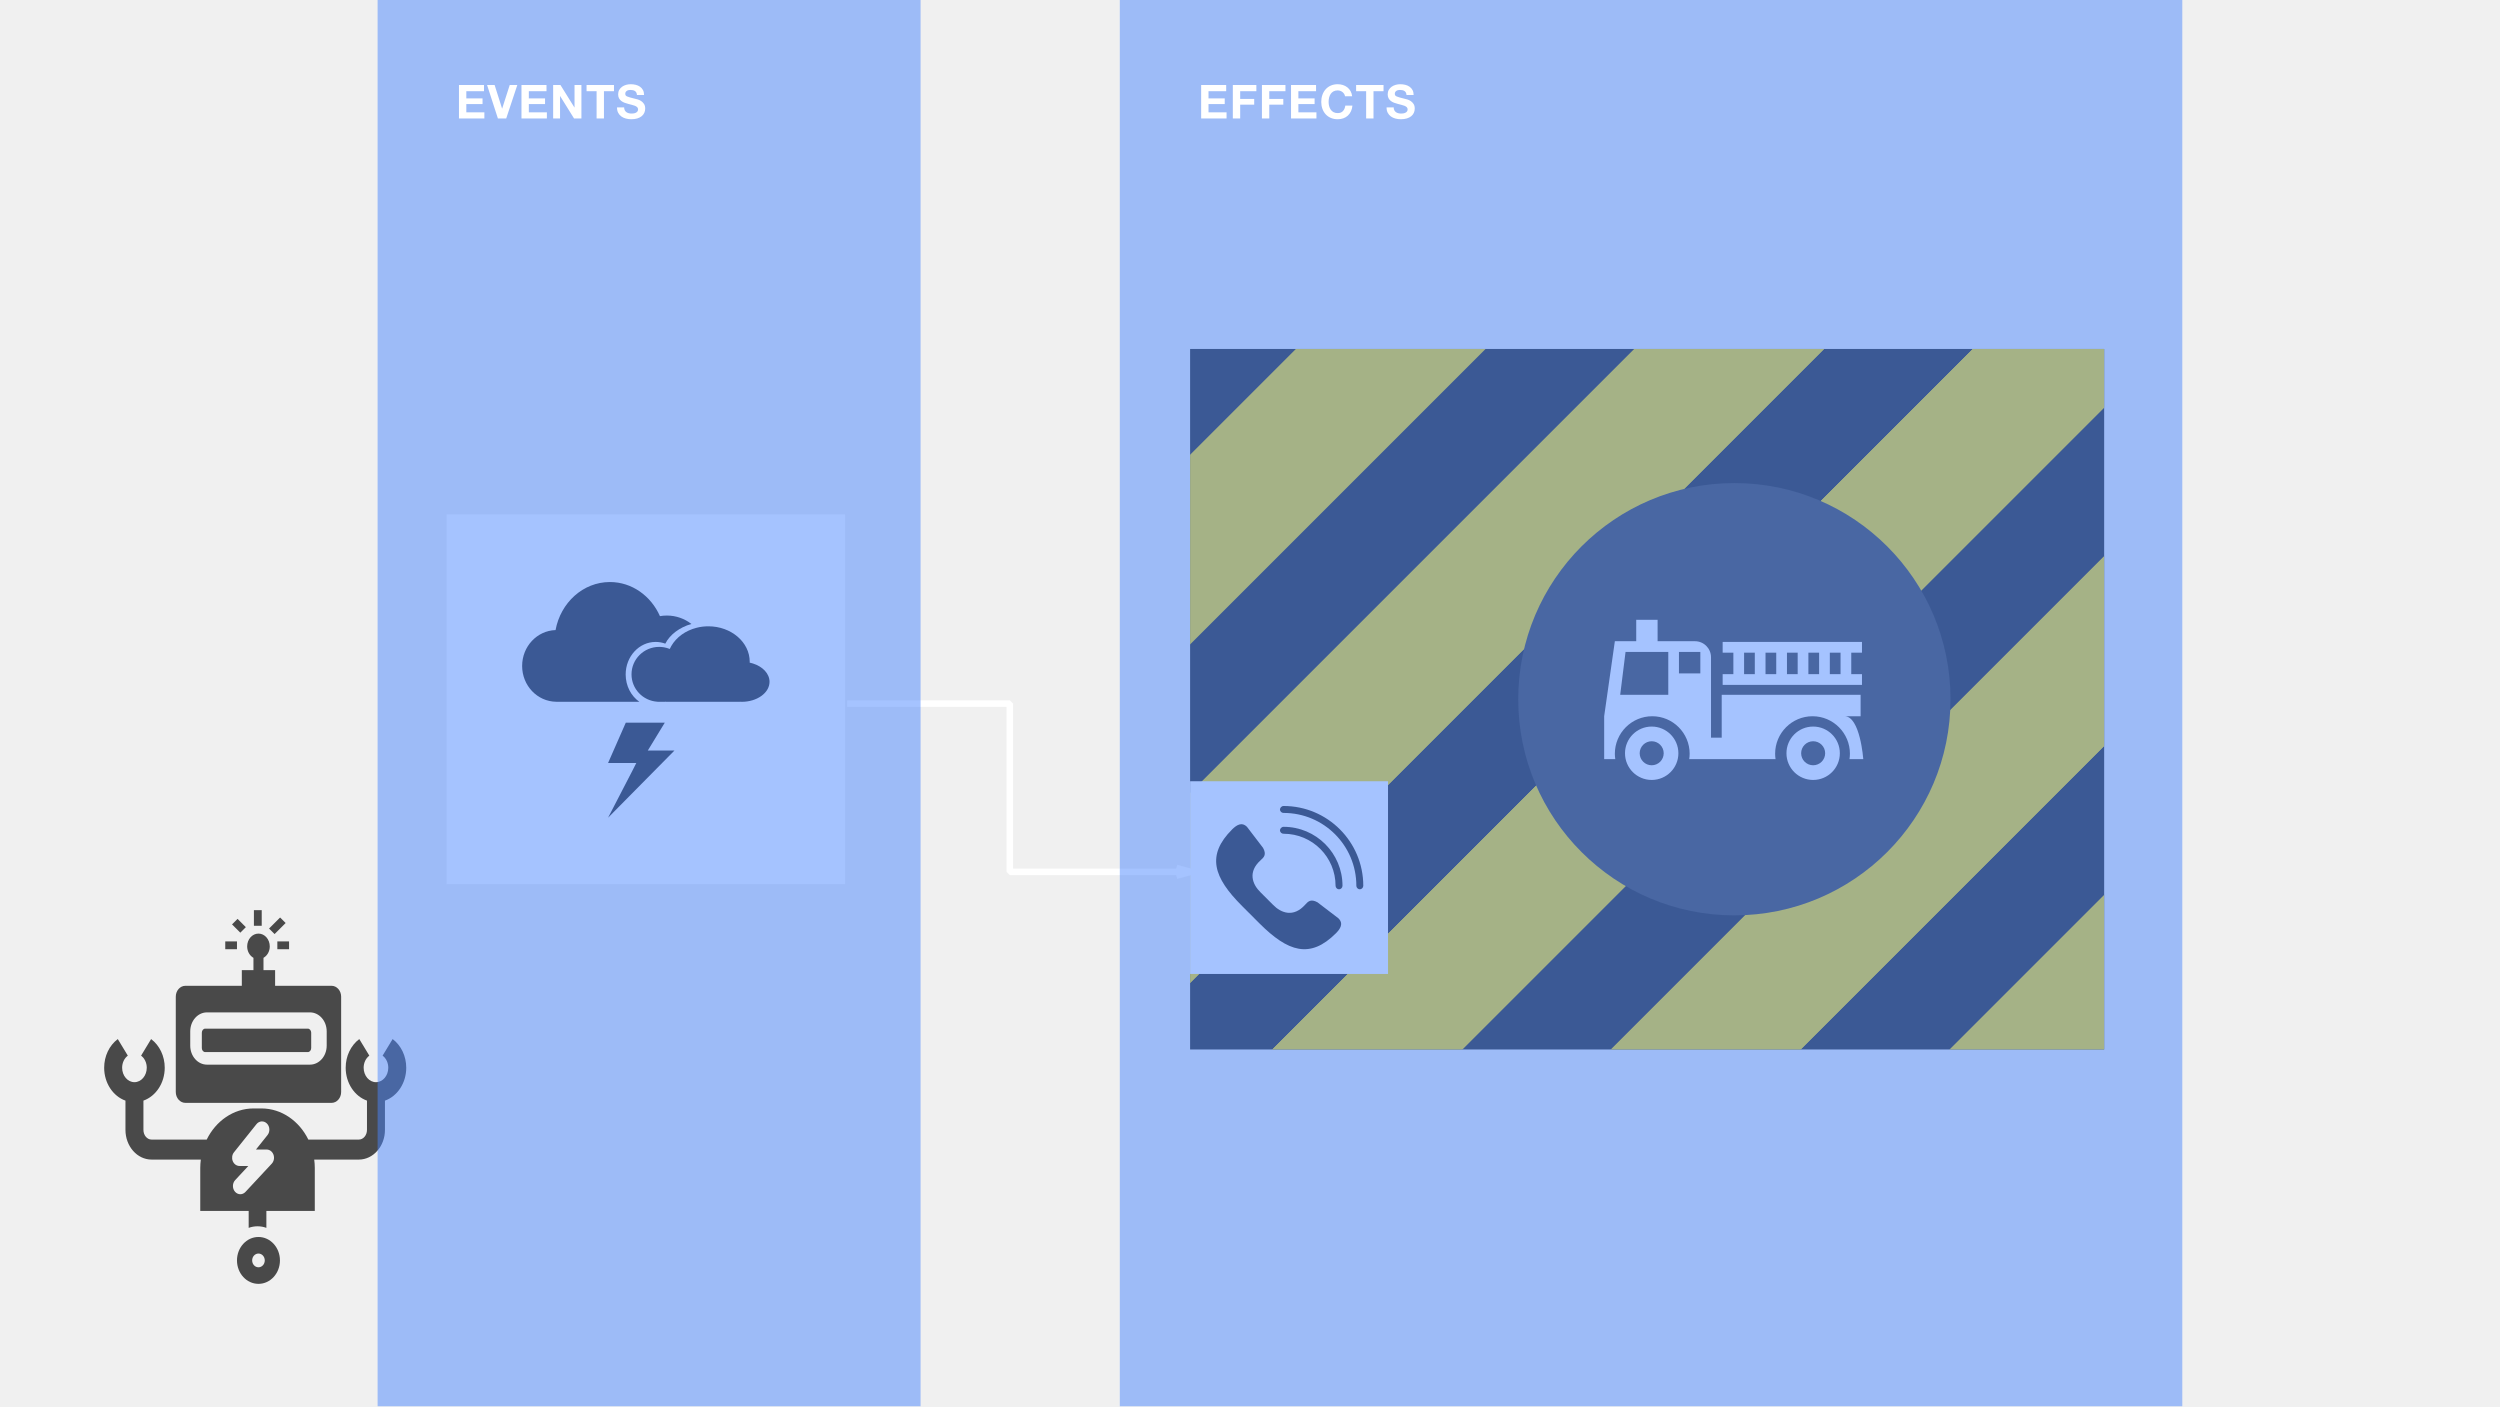
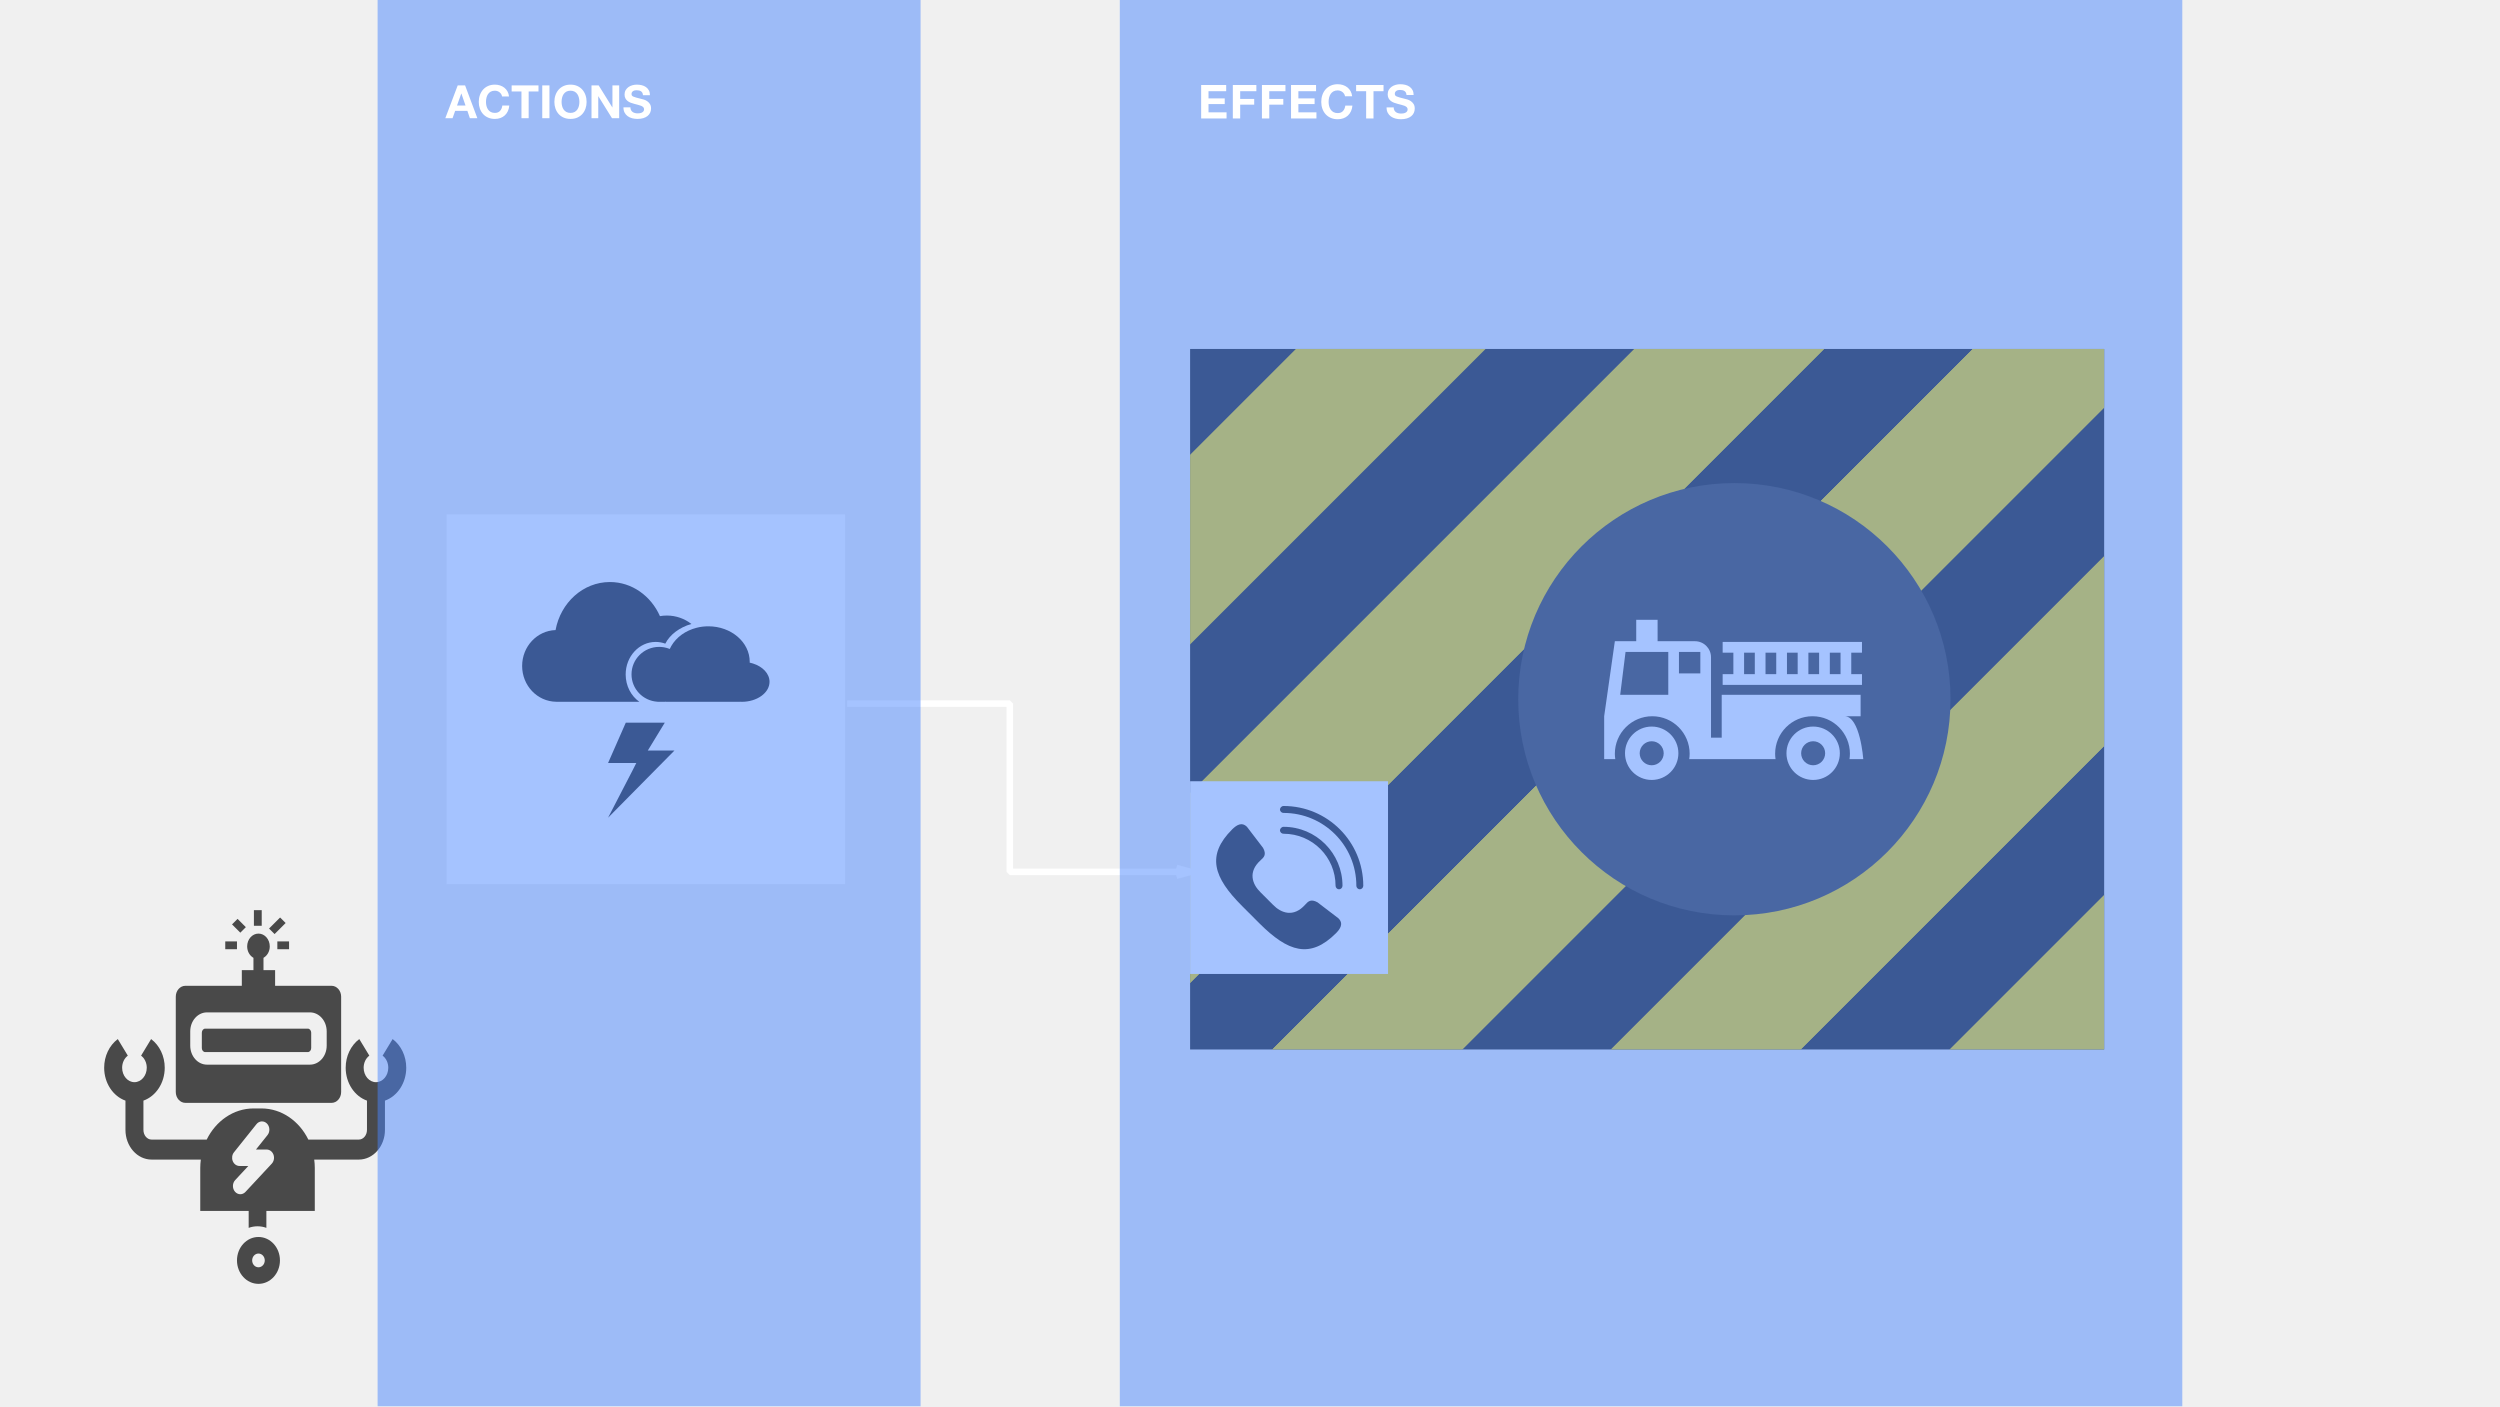
<svg xmlns="http://www.w3.org/2000/svg" xmlns:xlink="http://www.w3.org/1999/xlink" width="1920px" height="1080px" viewBox="0 0 1920 1080" version="1.1">
  <defs>
    <rect id="path-1" x="0" y="0" width="702" height="538" />
  </defs>
  <g id="Actual-Slides" stroke="none" stroke-width="1" fill="none" fill-rule="evenodd">
    <g id="blueprintOverOriginalApproach">
      <g id="Action" transform="translate(343, 395)">
        <rect id="Rectangle" fill="#FFFFFF" x="0" y="0" width="306" height="284" />
        <g id="Group" transform="translate(58, 52)" fill-rule="nonzero" fill="#2E2E2E">
          <path d="M130,32.197 C120.8,34.856 113.494,40.373 109.952,47.318 C107.617,46.46 105.135,45.999 102.538,45.999 C89.815,45.999 79.517,57.185 79.517,70.987 C79.517,79.8 83.698,87.536 90.037,92 L26.784,92 C26.564,92 26.344,91.954 26.124,91.954 C11.643,91.756 0,79.539 0,64.46 C0,49.493 11.4,37.362 25.662,36.9 C29.557,15.846 46.79,0 67.412,0 C84.359,0 98.994,10.703 105.839,26.197 C107.576,25.868 109.36,25.736 111.187,25.736 C118.225,25.736 124.742,28.129 130,32.197 Z" id="Shape" />
          <path d="M190,76.615 C190,85.093 180.442,92 168.627,92 C168.209,92 167.811,92 167.413,91.934 C167.214,92 166.966,92 166.725,92 L111.413,92 C110.994,92 110.57,92 110.152,91.934 C109.733,91.956 109.286,92 108.824,92 L104.731,92 C104.353,92 104.001,91.954 103.647,91.911 C92.629,91.092 84,81.994 84,70.881 C84,59.259 93.514,49.806 105.24,49.806 C106.479,49.806 107.696,49.917 108.868,50.116 C110.441,50.382 111.946,50.824 113.384,51.4 C113.711,50.647 114.114,49.895 114.534,49.164 C118.406,42.412 125.484,37.254 134.071,35.107 C136.9,34.376 139.909,34 143.007,34 C160.552,34 174.78,46.176 174.78,61.229 C174.78,61.45 174.78,61.672 174.754,61.893 C175.575,62.07 176.391,62.269 177.17,62.535 C184.71,64.882 190,70.325 190,76.615 Z" id="Shape" />
          <polygon id="Shape" points="84.889 144.5 87.684 138.97 66 138.97 79.613 108 109.564 108 96.525 129.391 117 129.391 66 181" />
        </g>
      </g>
      <g id="Effect" transform="translate(914, 268)">
        <g id="Lines">
          <mask id="mask-2" fill="white">
            <use xlink:href="#path-1" />
          </mask>
          <use id="Mask" fill="#2E2E2E" xlink:href="#path-1" />
          <g id="Group-2" mask="url(#mask-2)" fill="#FFDE10">
            <g transform="translate(-516, -83)">
              <rect id="Rectangle-3" transform="translate(846.5344, 426.5344) rotate(-45) translate(-846.5344, -426.5344) " x="365.534" y="375.034" width="962" height="103" />
              <rect id="Rectangle-3-Copy" transform="translate(636.5344, 376.5344) rotate(-45) translate(-636.5344, -376.5344) " x="155.534" y="325.034" width="962" height="103" />
              <rect id="Rectangle-3-Copy-2" transform="translate(376.5344, 376.5344) rotate(-45) translate(-376.5344, -376.5344) " x="-104.466" y="325.034" width="962" height="103" />
              <rect id="Rectangle-3" transform="translate(1106.534, 426.5344) rotate(-45) translate(-1106.534, -426.5344) " x="625.534" y="375.034" width="962" height="103" />
              <rect id="Rectangle-3-Copy" transform="translate(896.5344, 376.5344) rotate(-45) translate(-896.5344, -376.5344) " x="415.534" y="325.034" width="962" height="103" />
              <rect id="Rectangle-3-Copy-2" transform="translate(636.5344, 376.5344) rotate(-45) translate(-636.5344, -376.5344) " x="155.534" y="325.034" width="962" height="103" />
              <rect id="Rectangle-3" transform="translate(1366.534, 426.5344) rotate(-45) translate(-1366.534, -426.5344) " x="885.534" y="375.034" width="962" height="103" />
              <rect id="Rectangle-3-Copy-3" transform="translate(1616.534, 426.5344) rotate(-45) translate(-1616.534, -426.5344) " x="1135.534" y="375.034" width="962" height="103" />
              <rect id="Rectangle-3-Copy" transform="translate(1156.534, 376.5344) rotate(-45) translate(-1156.534, -376.5344) " x="675.534" y="325.034" width="962" height="103" />
              <rect id="Rectangle-3-Copy-2" transform="translate(896.5344, 376.5344) rotate(-45) translate(-896.5344, -376.5344) " x="415.534" y="325.034" width="962" height="103" />
            </g>
          </g>
        </g>
        <g id="Fire-Deparment" transform="translate(252, 103)">
          <circle id="Oval-Copy-2" fill="#494949" cx="166" cy="166" r="166" />
          <path d="M264,146.751 L255.77,146.751 L255.77,130.249 L264,130.249 L264,122 L157,122 L157,130.249 L165.232,130.249 L165.232,146.751 L157,146.751 L157,155 L264,155 L264,146.751 Z M181.692,146.751 L173.462,146.751 L173.462,130.249 L181.692,130.249 L181.692,146.751 Z M198.153,146.751 L189.923,146.751 L189.923,130.249 L198.153,130.249 L198.153,146.751 Z M214.615,146.751 L206.385,146.751 L206.385,130.249 L214.615,130.249 L214.615,146.751 Z M231.077,146.751 L222.845,146.751 L222.845,130.249 L231.077,130.249 L231.077,146.751 Z M247.54,146.751 L239.308,146.751 L239.308,130.249 L247.54,130.249 L247.54,146.751 Z" id="Shape" fill="#FFFFFF" fill-rule="nonzero" transform="translate(210.5, 138.5) scale(-1, 1) translate(-210.5, -138.5) " />
          <path d="M226.5,187 C215.176,187 206,196.181 206,207.5 C206,218.824 215.176,228 226.5,228 C237.824,228 247,218.824 247,207.5 C247,196.183 237.824,187 226.5,187 M226.5,216.727 C221.414,216.727 217.273,212.591 217.273,207.502 C217.273,202.418 221.414,198.277 226.5,198.277 C231.586,198.277 235.725,202.418 235.725,207.502 C235.725,212.591 231.586,216.727 226.5,216.727" id="Shape" fill="#FFFFFF" fill-rule="nonzero" transform="translate(226.5, 207.5) scale(-1, 1) translate(-226.5, -207.5) " />
          <path d="M102.5,187 C91.176,187 82,196.181 82,207.5 C82,218.824 91.176,228 102.5,228 C113.824,228 123,218.824 123,207.5 C123,196.183 113.824,187 102.5,187 M102.5,216.727 C97.414,216.727 93.275,212.591 93.275,207.502 C93.275,202.418 97.414,198.277 102.5,198.277 C107.586,198.277 111.727,202.418 111.727,207.502 C111.727,212.591 107.586,216.727 102.5,216.727" id="Shape" fill="#FFFFFF" fill-rule="nonzero" transform="translate(102.5, 207.5) scale(-1, 1) translate(-102.5, -207.5) " />
          <path d="M256.795,121.46 L240.381,121.46 L240.381,105 L223.968,105 L223.968,121.46 L195.246,121.46 C188.451,121.46 182.939,126.991 182.939,133.806 L182.939,179.074 L182.939,195.536 L174.731,195.536 L174.731,179.074 L174.731,162.614 L68.052,162.614 L68.052,179.074 L80.361,179.074 C68.397,179.076 66,212 66,212 L76.587,212 C76.394,210.649 76.26,209.283 76.26,207.884 C76.26,191.979 89.119,179.076 104.98,179.076 C120.84,179.076 133.7,191.976 133.7,207.884 C133.7,209.283 133.572,210.649 133.379,212 L199.677,212 C199.485,210.649 199.35,209.283 199.35,207.884 C199.35,191.979 212.21,179.076 228.07,179.076 C243.93,179.076 256.792,191.976 256.792,207.884 C256.792,209.283 256.662,210.649 256.47,212 L265,212 L265,179.076 L256.795,121.46 Z M207.558,146.154 L191.144,146.154 L191.144,129.692 L207.558,129.692 L207.558,146.154 Z M215.763,162.616 L215.763,129.692 L223.968,129.692 L240.381,129.692 L248.587,129.692 L252.689,162.616 L215.763,162.616 L215.763,162.616 Z" id="Shape" fill="#FFFFFF" fill-rule="nonzero" transform="translate(165.5, 158.5) scale(-1, 1) translate(-165.5, -158.5) " />
        </g>
      </g>
      <g id="Robot" transform="translate(80, 699)" fill-rule="nonzero" fill="#494949">
        <path d="M221.539,99 L213.834,111.741 C216.564,113.788 218.196,117.258 218.196,121.026 C218.196,127.138 213.956,132.113 208.748,132.113 C203.529,132.113 199.283,127.141 199.283,121.026 C199.283,117.258 200.915,113.788 203.646,111.738 L195.938,99 C189.392,103.905 185.482,112.137 185.482,121.026 C185.482,132.873 192.373,142.928 201.838,146.28 L201.838,168.778 C201.838,172.872 199.024,176.202 195.568,176.202 L156.803,176.202 C149.847,161.988 136.293,152.285 120.798,152.285 L114.759,152.285 C99.266,152.285 85.709,161.988 78.753,176.202 L36.427,176.202 C32.97,176.202 30.157,172.872 30.157,168.778 L30.157,146.28 C39.621,142.928 46.512,132.873 46.512,121.026 C46.512,112.137 42.603,103.905 36.057,99 L28.352,111.741 C31.082,113.785 32.714,117.258 32.714,121.026 C32.714,127.138 28.468,132.113 23.249,132.113 C18.041,132.113 13.801,127.141 13.801,121.026 C13.801,117.258 15.433,113.788 18.164,111.741 L10.458,99 C3.909,103.905 0,112.141 0,121.026 C0,132.877 6.891,142.934 16.355,146.283 L16.355,168.778 C16.355,181.339 25.359,191.558 36.427,191.558 L74.24,191.558 C73.978,193.627 73.799,195.722 73.799,197.867 L73.799,230.986 L110.98,230.986 L110.98,244 C113.124,243.22 115.405,242.786 117.78,242.786 C120.154,242.786 122.435,243.22 124.579,244 L124.579,230.986 L161.76,230.986 L161.76,197.867 C161.76,195.722 161.578,193.627 161.319,191.558 L195.573,191.558 C206.638,191.558 215.645,181.339 215.645,168.778 L215.645,146.283 C225.109,142.934 232,132.88 232,121.026 C231.997,112.141 228.088,103.905 221.539,99 Z M128.711,194.698 L108.509,216.397 C107.407,217.579 105.986,218.169 104.568,218.169 C103.081,218.169 101.598,217.522 100.485,216.239 C98.309,213.729 98.372,209.73 100.627,207.306 L110.718,196.466 L103.938,196.466 C101.703,196.466 99.676,195.005 98.762,192.737 C97.845,190.468 98.212,187.809 99.699,185.952 L116.962,164.355 C119.047,161.747 122.634,161.515 124.975,163.835 C127.318,166.151 127.526,170.147 125.442,172.752 L116.581,183.836 L124.77,183.836 C127.085,183.836 129.166,185.401 130.032,187.787 C130.898,190.176 130.374,192.908 128.711,194.698 Z" id="Shape" />
        <path d="M77.56,109 L156.44,109 C157.828,109 159,107.574 159,105.885 L159,94.115 C159,92.426 157.828,91 156.44,91 L77.56,91 C76.172,91 75,92.426 75,94.115 L75,105.885 C74.997,107.574 76.172,109 77.56,109 Z" id="Shape" />
        <polygon id="Shape" points="121 0 118 0 115 0 115 12 121 12" />
        <polygon id="Shape" points="133 30 142 30 142 27 142 24 133 24" />
        <polygon id="Shape" points="102 24 93 24 93 27 93 30 102 30" />
        <rect id="Rectangle-path" transform="translate(133, 12) rotate(45) translate(-133, -12) " x="130" y="6" width="6" height="12" />
        <rect id="Rectangle-path" transform="translate(103.5, 12) rotate(45) translate(-103.5, -12) " x="99" y="9" width="9" height="6" />
        <path d="M174.646,58.093 L131.285,58.093 L131.285,46.043 L122.356,46.043 L122.356,36.616 C125.205,35.002 127.181,31.7 127.181,27.842 C127.181,22.408 123.297,18 118.503,18 C113.708,18 109.824,22.405 109.824,27.842 C109.824,31.7 111.8,35.005 114.65,36.616 L114.65,46.043 L105.718,46.043 L105.718,58.093 L62.354,58.093 C58.309,58.093 55,61.846 55,66.433 L55,139.66 C55,144.247 58.309,148 62.354,148 L174.646,148 C178.691,148 182,144.247 182,139.66 L182,66.436 C182.003,61.846 178.694,58.093 174.646,58.093 Z M170.898,104.081 C170.898,112.113 165.136,118.647 158.053,118.647 L78.95,118.647 C71.866,118.647 66.105,112.113 66.105,104.081 L66.105,93.075 C66.105,85.043 71.866,78.509 78.95,78.509 L158.053,78.509 C165.136,78.509 170.898,85.043 170.898,93.075 L170.898,104.081 Z" id="Shape" />
        <path d="M102,269 C102,278.939 109.386,287 118.5,287 C127.611,287 135,278.943 135,269 C135,259.057 127.614,251 118.5,251 C109.386,251 102,259.061 102,269 Z M123.342,269 C123.342,271.916 121.173,274.282 118.5,274.282 C115.824,274.282 113.658,271.916 113.658,269 C113.658,266.084 115.827,263.718 118.5,263.718 C121.173,263.718 123.342,266.084 123.342,269 Z" id="Shape" />
      </g>
      <polyline id="Path-2" stroke="#FFFFFF" stroke-width="5" stroke-linejoin="bevel" points="650.621 540.351 775.542 540.351 775.542 669.591 914.245 669.591" />
      <path id="Path-2-decoration-1" d="M903.445,672.591 L914.245,669.591 L903.445,666.591" stroke="#FFFFFF" stroke-width="5" stroke-linejoin="bevel" />
      <g id="Call-box" transform="translate(914, 600)">
        <rect id="Rectangle" fill="#FFFFFF" x="0" y="0" width="152" height="148" />
        <g id="noun_1142898" transform="translate(20, 19)" fill-rule="nonzero" fill="#2E2E2E">
          <path d="M33.197,90.094 C55.204,112.101 72.119,117.624 92.054,97.688 C95.175,94.485 98.093,90.436 93.953,86.297 L77.814,73.955 C72.721,71.215 70.732,73.164 68.321,75.854 C59.511,85.688 50.006,82.425 43.639,75.854 L34.146,66.361 C27.575,59.994 24.312,50.489 34.146,41.679 C36.836,39.268 38.785,37.279 36.045,32.186 L23.703,16.047 C19.564,11.907 15.515,14.825 12.312,17.946 C-7.624,37.881 -2.101,54.796 19.906,76.803 L33.197,90.094 Z" id="Shape" />
          <path d="M49,2.811 C49.077,4.207 50.414,5.407 51.807,5.33 C82.696,5.33 107.679,30.356 107.679,61.297 C107.659,62.705 108.933,64 110.339,64 C111.745,64 113.02,62.705 113,61.297 C113,27.475 85.571,9.14157408e-05 51.807,9.14157408e-05 C50.213,-0.013 48.974,1.433 49,2.811 Z M49,18.801 C49.077,20.197 50.414,21.397 51.807,21.321 C73.879,21.321 91.715,39.187 91.715,61.297 C91.695,62.705 92.97,64 94.376,64 C95.782,64 97.056,62.705 97.036,61.297 C97.036,36.306 76.755,15.991 51.807,15.991 C50.145,16.004 48.974,17.516 49,18.801 Z" id="Shape" />
        </g>
      </g>
      <rect id="Rectangle-7" fill="#4986FF" opacity="0.496" x="290" y="0" width="417" height="1080" />
-       <path d="M352.484,65.296 L352.484,91 L371.996,91 L371.996,86.248 L358.136,86.248 L358.136,79.948 L370.592,79.948 L370.592,75.556 L358.136,75.556 L358.136,70.048 L371.708,70.048 L371.708,65.296 L352.484,65.296 Z M388.764,91 L397.296,65.296 L391.464,65.296 L385.668,83.368 L385.596,83.368 L379.872,65.296 L374.076,65.296 L382.392,91 L388.764,91 Z M400.492,65.296 L400.492,91 L420.004,91 L420.004,86.248 L406.144,86.248 L406.144,79.948 L418.6,79.948 L418.6,75.556 L406.144,75.556 L406.144,70.048 L419.716,70.048 L419.716,65.296 L400.492,65.296 Z M424.82,65.296 L424.82,91 L430.112,91 L430.112,73.792 L430.184,73.792 L440.876,91 L446.528,91 L446.528,65.296 L441.236,65.296 L441.236,82.54 L441.164,82.54 L430.436,65.296 L424.82,65.296 Z M458.184,70.048 L458.184,91 L463.836,91 L463.836,70.048 L471.54,70.048 L471.54,65.296 L450.48,65.296 L450.48,70.048 L458.184,70.048 Z M479.344,82.468 L473.872,82.468 C473.848,84.052 474.136,85.42 474.736,86.572 C475.336,87.724 476.146,88.672 477.166,89.416 C478.186,90.16 479.362,90.706 480.694,91.054 C482.026,91.402 483.4,91.576 484.816,91.576 C486.568,91.576 488.11,91.372 489.442,90.964 C490.774,90.556 491.89,89.986 492.79,89.254 C493.69,88.522 494.368,87.652 494.824,86.644 C495.28,85.636 495.508,84.544 495.508,83.368 C495.508,81.928 495.202,80.746 494.59,79.822 C493.978,78.898 493.252,78.16 492.412,77.608 C491.572,77.056 490.726,76.654 489.874,76.402 C489.022,76.15 488.356,75.976 487.876,75.88 C486.268,75.472 484.966,75.136 483.97,74.872 C482.974,74.608 482.194,74.344 481.63,74.08 C481.066,73.816 480.688,73.528 480.496,73.216 C480.304,72.904 480.208,72.496 480.208,71.992 C480.208,71.44 480.328,70.984 480.568,70.624 C480.808,70.264 481.114,69.964 481.486,69.724 C481.858,69.484 482.272,69.316 482.728,69.22 C483.184,69.124 483.64,69.076 484.096,69.076 C484.792,69.076 485.434,69.136 486.022,69.256 C486.61,69.376 487.132,69.58 487.588,69.868 C488.044,70.156 488.41,70.552 488.686,71.056 C488.962,71.56 489.124,72.196 489.172,72.964 L494.644,72.964 C494.644,71.476 494.362,70.21 493.798,69.166 C493.234,68.122 492.472,67.264 491.512,66.592 C490.552,65.92 489.454,65.434 488.218,65.134 C486.982,64.834 485.692,64.684 484.348,64.684 C483.196,64.684 482.044,64.84 480.892,65.152 C479.74,65.464 478.708,65.944 477.796,66.592 C476.884,67.24 476.146,68.05 475.582,69.022 C475.018,69.994 474.736,71.14 474.736,72.46 C474.736,73.636 474.958,74.638 475.402,75.466 C475.846,76.294 476.428,76.984 477.148,77.536 C477.868,78.088 478.684,78.538 479.596,78.886 C480.508,79.234 481.444,79.528 482.404,79.768 C483.34,80.032 484.264,80.272 485.176,80.488 C486.088,80.704 486.904,80.956 487.624,81.244 C488.344,81.532 488.926,81.892 489.37,82.324 C489.814,82.756 490.036,83.32 490.036,84.016 C490.036,84.664 489.868,85.198 489.532,85.618 C489.196,86.038 488.776,86.368 488.272,86.608 C487.768,86.848 487.228,87.01 486.652,87.094 C486.076,87.178 485.536,87.22 485.032,87.22 C484.288,87.22 483.568,87.13 482.872,86.95 C482.176,86.77 481.57,86.494 481.054,86.122 C480.538,85.75 480.124,85.264 479.812,84.664 C479.5,84.064 479.344,83.332 479.344,82.468 Z" id="EVENTS" fill="#FFFFFF" />
      <rect id="Rectangle-7-Copy" fill="#4986FF" opacity="0.496" x="860" y="0" width="816" height="1080" />
      <path d="M922.484,65.296 L922.484,91 L941.996,91 L941.996,86.248 L928.136,86.248 L928.136,79.948 L940.592,79.948 L940.592,75.556 L928.136,75.556 L928.136,70.048 L941.708,70.048 L941.708,65.296 L922.484,65.296 Z M946.812,65.296 L946.812,91 L952.464,91 L952.464,80.38 L963.228,80.38 L963.228,75.988 L952.464,75.988 L952.464,70.048 L964.884,70.048 L964.884,65.296 L946.812,65.296 Z M969.16,65.296 L969.16,91 L974.812,91 L974.812,80.38 L985.576,80.38 L985.576,75.988 L974.812,75.988 L974.812,70.048 L987.232,70.048 L987.232,65.296 L969.16,65.296 Z M991.508,65.296 L991.508,91 L1011.02,91 L1011.02,86.248 L997.16,86.248 L997.16,79.948 L1009.616,79.948 L1009.616,75.556 L997.16,75.556 L997.16,70.048 L1010.732,70.048 L1010.732,65.296 L991.508,65.296 Z M1032.972,73.936 L1038.444,73.936 C1038.276,72.448 1037.868,71.128 1037.22,69.976 C1036.572,68.824 1035.75,67.858 1034.754,67.078 C1033.758,66.298 1032.63,65.704 1031.37,65.296 C1030.11,64.888 1028.772,64.684 1027.356,64.684 C1025.388,64.684 1023.618,65.032 1022.046,65.728 C1020.474,66.424 1019.148,67.384 1018.068,68.608 C1016.988,69.832 1016.16,71.266 1015.584,72.91 C1015.008,74.554 1014.72,76.336 1014.72,78.256 C1014.72,80.128 1015.008,81.874 1015.584,83.494 C1016.16,85.114 1016.988,86.524 1018.068,87.724 C1019.148,88.924 1020.474,89.866 1022.046,90.55 C1023.618,91.234 1025.388,91.576 1027.356,91.576 C1028.94,91.576 1030.392,91.336 1031.712,90.856 C1033.032,90.376 1034.184,89.68 1035.168,88.768 C1036.152,87.856 1036.944,86.752 1037.544,85.456 C1038.144,84.16 1038.516,82.708 1038.66,81.1 L1033.188,81.1 C1032.972,82.828 1032.378,84.22 1031.406,85.276 C1030.434,86.332 1029.084,86.86 1027.356,86.86 C1026.084,86.86 1025.004,86.614 1024.116,86.122 C1023.228,85.63 1022.508,84.976 1021.956,84.16 C1021.404,83.344 1021.002,82.426 1020.75,81.406 C1020.498,80.386 1020.372,79.336 1020.372,78.256 C1020.372,77.128 1020.498,76.036 1020.75,74.98 C1021.002,73.924 1021.404,72.982 1021.956,72.154 C1022.508,71.326 1023.228,70.666 1024.116,70.174 C1025.004,69.682 1026.084,69.436 1027.356,69.436 C1028.052,69.436 1028.718,69.55 1029.354,69.778 C1029.99,70.006 1030.56,70.324 1031.064,70.732 C1031.568,71.14 1031.988,71.614 1032.324,72.154 C1032.66,72.694 1032.876,73.288 1032.972,73.936 Z M1049.2,70.048 L1049.2,91 L1054.852,91 L1054.852,70.048 L1062.556,70.048 L1062.556,65.296 L1041.496,65.296 L1041.496,70.048 L1049.2,70.048 Z M1070.36,82.468 L1064.888,82.468 C1064.864,84.052 1065.152,85.42 1065.752,86.572 C1066.352,87.724 1067.162,88.672 1068.182,89.416 C1069.202,90.16 1070.378,90.706 1071.71,91.054 C1073.042,91.402 1074.416,91.576 1075.832,91.576 C1077.584,91.576 1079.126,91.372 1080.458,90.964 C1081.79,90.556 1082.906,89.986 1083.806,89.254 C1084.706,88.522 1085.384,87.652 1085.84,86.644 C1086.296,85.636 1086.524,84.544 1086.524,83.368 C1086.524,81.928 1086.218,80.746 1085.606,79.822 C1084.994,78.898 1084.268,78.16 1083.428,77.608 C1082.588,77.056 1081.742,76.654 1080.89,76.402 C1080.038,76.15 1079.372,75.976 1078.892,75.88 C1077.284,75.472 1075.982,75.136 1074.986,74.872 C1073.99,74.608 1073.21,74.344 1072.646,74.08 C1072.082,73.816 1071.704,73.528 1071.512,73.216 C1071.32,72.904 1071.224,72.496 1071.224,71.992 C1071.224,71.44 1071.344,70.984 1071.584,70.624 C1071.824,70.264 1072.13,69.964 1072.502,69.724 C1072.874,69.484 1073.288,69.316 1073.744,69.22 C1074.2,69.124 1074.656,69.076 1075.112,69.076 C1075.808,69.076 1076.45,69.136 1077.038,69.256 C1077.626,69.376 1078.148,69.58 1078.604,69.868 C1079.06,70.156 1079.426,70.552 1079.702,71.056 C1079.978,71.56 1080.14,72.196 1080.188,72.964 L1085.66,72.964 C1085.66,71.476 1085.378,70.21 1084.814,69.166 C1084.25,68.122 1083.488,67.264 1082.528,66.592 C1081.568,65.92 1080.47,65.434 1079.234,65.134 C1077.998,64.834 1076.708,64.684 1075.364,64.684 C1074.212,64.684 1073.06,64.84 1071.908,65.152 C1070.756,65.464 1069.724,65.944 1068.812,66.592 C1067.9,67.24 1067.162,68.05 1066.598,69.022 C1066.034,69.994 1065.752,71.14 1065.752,72.46 C1065.752,73.636 1065.974,74.638 1066.418,75.466 C1066.862,76.294 1067.444,76.984 1068.164,77.536 C1068.884,78.088 1069.7,78.538 1070.612,78.886 C1071.524,79.234 1072.46,79.528 1073.42,79.768 C1074.356,80.032 1075.28,80.272 1076.192,80.488 C1077.104,80.704 1077.92,80.956 1078.64,81.244 C1079.36,81.532 1079.942,81.892 1080.386,82.324 C1080.83,82.756 1081.052,83.32 1081.052,84.016 C1081.052,84.664 1080.884,85.198 1080.548,85.618 C1080.212,86.038 1079.792,86.368 1079.288,86.608 C1078.784,86.848 1078.244,87.01 1077.668,87.094 C1077.092,87.178 1076.552,87.22 1076.048,87.22 C1075.304,87.22 1074.584,87.13 1073.888,86.95 C1073.192,86.77 1072.586,86.494 1072.07,86.122 C1071.554,85.75 1071.14,85.264 1070.828,84.664 C1070.516,84.064 1070.36,83.332 1070.36,82.468 Z" id="EFFECTS" fill="#FFFFFF" />
+       <path d="M350.989,81.04 L357.511,81.04 L354.338,71.804 L354.268,71.804 L350.989,81.04 Z M351.518,65.599 L357.194,65.599 L366.606,90.769 L360.86,90.769 L358.956,85.164 L349.544,85.164 L347.57,90.769 L342,90.769 L351.518,65.599 Z M385.572,74.06 L390.93,74.06 C390.765,72.603 390.366,71.31 389.731,70.182 C389.097,69.054 388.292,68.108 387.317,67.344 C386.341,66.58 385.237,65.999 384.003,65.599 C382.769,65.2 381.459,65 380.072,65 C378.145,65 376.412,65.341 374.873,66.022 C373.333,66.704 372.035,67.644 370.977,68.842 C369.92,70.041 369.109,71.445 368.545,73.055 C367.981,74.665 367.699,76.41 367.699,78.29 C367.699,80.123 367.981,81.833 368.545,83.419 C369.109,85.006 369.92,86.386 370.977,87.561 C372.035,88.736 373.333,89.659 374.873,90.329 C376.412,90.998 378.145,91.333 380.072,91.333 C381.623,91.333 383.045,91.098 384.338,90.628 C385.63,90.158 386.758,89.477 387.722,88.584 C388.686,87.691 389.461,86.61 390.049,85.34 C390.636,84.071 391,82.65 391.141,81.075 L385.783,81.075 C385.572,82.767 384.99,84.13 384.038,85.164 C383.086,86.198 381.764,86.715 380.072,86.715 C378.827,86.715 377.769,86.474 376.9,85.993 C376.03,85.511 375.325,84.87 374.784,84.071 C374.244,83.272 373.85,82.373 373.604,81.375 C373.357,80.376 373.233,79.348 373.233,78.29 C373.233,77.185 373.357,76.116 373.604,75.082 C373.85,74.048 374.244,73.126 374.784,72.315 C375.325,71.504 376.03,70.858 376.9,70.376 C377.769,69.894 378.827,69.653 380.072,69.653 C380.754,69.653 381.406,69.765 382.029,69.988 C382.652,70.211 383.21,70.523 383.703,70.922 C384.197,71.322 384.608,71.786 384.937,72.315 C385.266,72.844 385.478,73.425 385.572,74.06 Z M400.483,70.253 L400.483,90.769 L406.018,90.769 L406.018,70.253 L413.562,70.253 L413.562,65.599 L392.939,65.599 L392.939,70.253 L400.483,70.253 Z M416.452,65.599 L416.452,90.769 L421.987,90.769 L421.987,65.599 L416.452,65.599 Z M431.294,78.29 C431.294,79.348 431.417,80.376 431.664,81.375 C431.911,82.373 432.304,83.272 432.845,84.071 C433.385,84.87 434.09,85.511 434.96,85.993 C435.829,86.474 436.887,86.715 438.133,86.715 C439.378,86.715 440.436,86.474 441.305,85.993 C442.175,85.511 442.88,84.87 443.42,84.071 C443.961,83.272 444.355,82.373 444.601,81.375 C444.848,80.376 444.971,79.348 444.971,78.29 C444.971,77.185 444.848,76.116 444.601,75.082 C444.355,74.048 443.961,73.126 443.42,72.315 C442.88,71.504 442.175,70.858 441.305,70.376 C440.436,69.894 439.378,69.653 438.133,69.653 C436.887,69.653 435.829,69.894 434.96,70.376 C434.09,70.858 433.385,71.504 432.845,72.315 C432.304,73.126 431.911,74.048 431.664,75.082 C431.417,76.116 431.294,77.185 431.294,78.29 Z M425.759,78.29 C425.759,76.41 426.041,74.665 426.605,73.055 C427.169,71.445 427.98,70.041 429.037,68.842 C430.095,67.644 431.393,66.704 432.933,66.022 C434.472,65.341 436.205,65 438.133,65 C440.083,65 441.822,65.341 443.35,66.022 C444.877,66.704 446.17,67.644 447.228,68.842 C448.285,70.041 449.096,71.445 449.66,73.055 C450.224,74.665 450.506,76.41 450.506,78.29 C450.506,80.123 450.224,81.833 449.66,83.419 C449.096,85.006 448.285,86.386 447.228,87.561 C446.17,88.736 444.877,89.659 443.35,90.329 C441.822,90.998 440.083,91.333 438.133,91.333 C436.205,91.333 434.472,90.998 432.933,90.329 C431.393,89.659 430.095,88.736 429.037,87.561 C427.98,86.386 427.169,85.006 426.605,83.419 C426.041,81.833 425.759,80.123 425.759,78.29 Z M454.278,65.599 L454.278,90.769 L459.46,90.769 L459.46,73.919 L459.531,73.919 L470,90.769 L475.535,90.769 L475.535,65.599 L470.353,65.599 L470.353,82.485 L470.282,82.485 L459.777,65.599 L454.278,65.599 Z M484.172,82.415 L478.813,82.415 C478.79,83.966 479.072,85.305 479.66,86.433 C480.247,87.561 481.04,88.49 482.039,89.218 C483.038,89.947 484.189,90.481 485.494,90.822 C486.798,91.163 488.144,91.333 489.53,91.333 C491.246,91.333 492.756,91.134 494.06,90.734 C495.364,90.335 496.457,89.776 497.338,89.06 C498.22,88.343 498.884,87.491 499.33,86.504 C499.777,85.517 500,84.447 500,83.296 C500,81.886 499.7,80.728 499.101,79.824 C498.502,78.919 497.791,78.196 496.968,77.656 C496.146,77.115 495.317,76.721 494.483,76.475 C493.649,76.228 492.997,76.057 492.527,75.963 C490.952,75.564 489.677,75.235 488.702,74.976 C487.726,74.718 486.963,74.459 486.41,74.201 C485.858,73.942 485.488,73.66 485.3,73.355 C485.112,73.049 485.018,72.65 485.018,72.156 C485.018,71.616 485.135,71.169 485.37,70.817 C485.605,70.464 485.905,70.17 486.269,69.935 C486.634,69.7 487.039,69.536 487.485,69.442 C487.932,69.348 488.379,69.301 488.825,69.301 C489.507,69.301 490.135,69.36 490.711,69.477 C491.287,69.595 491.798,69.794 492.245,70.076 C492.691,70.358 493.049,70.746 493.32,71.24 C493.59,71.733 493.749,72.356 493.796,73.108 L499.154,73.108 C499.154,71.651 498.878,70.411 498.326,69.389 C497.773,68.367 497.027,67.526 496.087,66.868 C495.147,66.21 494.072,65.734 492.861,65.441 C491.651,65.147 490.388,65 489.072,65 C487.944,65 486.816,65.153 485.688,65.458 C484.56,65.764 483.549,66.234 482.656,66.868 C481.763,67.503 481.04,68.296 480.488,69.248 C479.936,70.2 479.66,71.322 479.66,72.614 C479.66,73.766 479.877,74.747 480.312,75.558 C480.746,76.369 481.316,77.044 482.021,77.585 C482.726,78.126 483.526,78.566 484.419,78.907 C485.312,79.248 486.228,79.536 487.168,79.771 C488.085,80.029 488.99,80.264 489.883,80.476 C490.776,80.687 491.575,80.934 492.28,81.216 C492.985,81.498 493.555,81.851 493.99,82.274 C494.424,82.697 494.642,83.249 494.642,83.93 C494.642,84.565 494.477,85.088 494.148,85.499 C493.819,85.91 493.408,86.234 492.914,86.469 C492.421,86.704 491.892,86.862 491.328,86.944 C490.764,87.027 490.235,87.068 489.742,87.068 C489.013,87.068 488.308,86.98 487.627,86.803 C486.945,86.627 486.352,86.357 485.846,85.993 C485.341,85.628 484.936,85.152 484.63,84.565 C484.325,83.977 484.172,83.261 484.172,82.415 Z" id="ACTIONS" fill="#FFFFFF" />
    </g>
  </g>
</svg>
